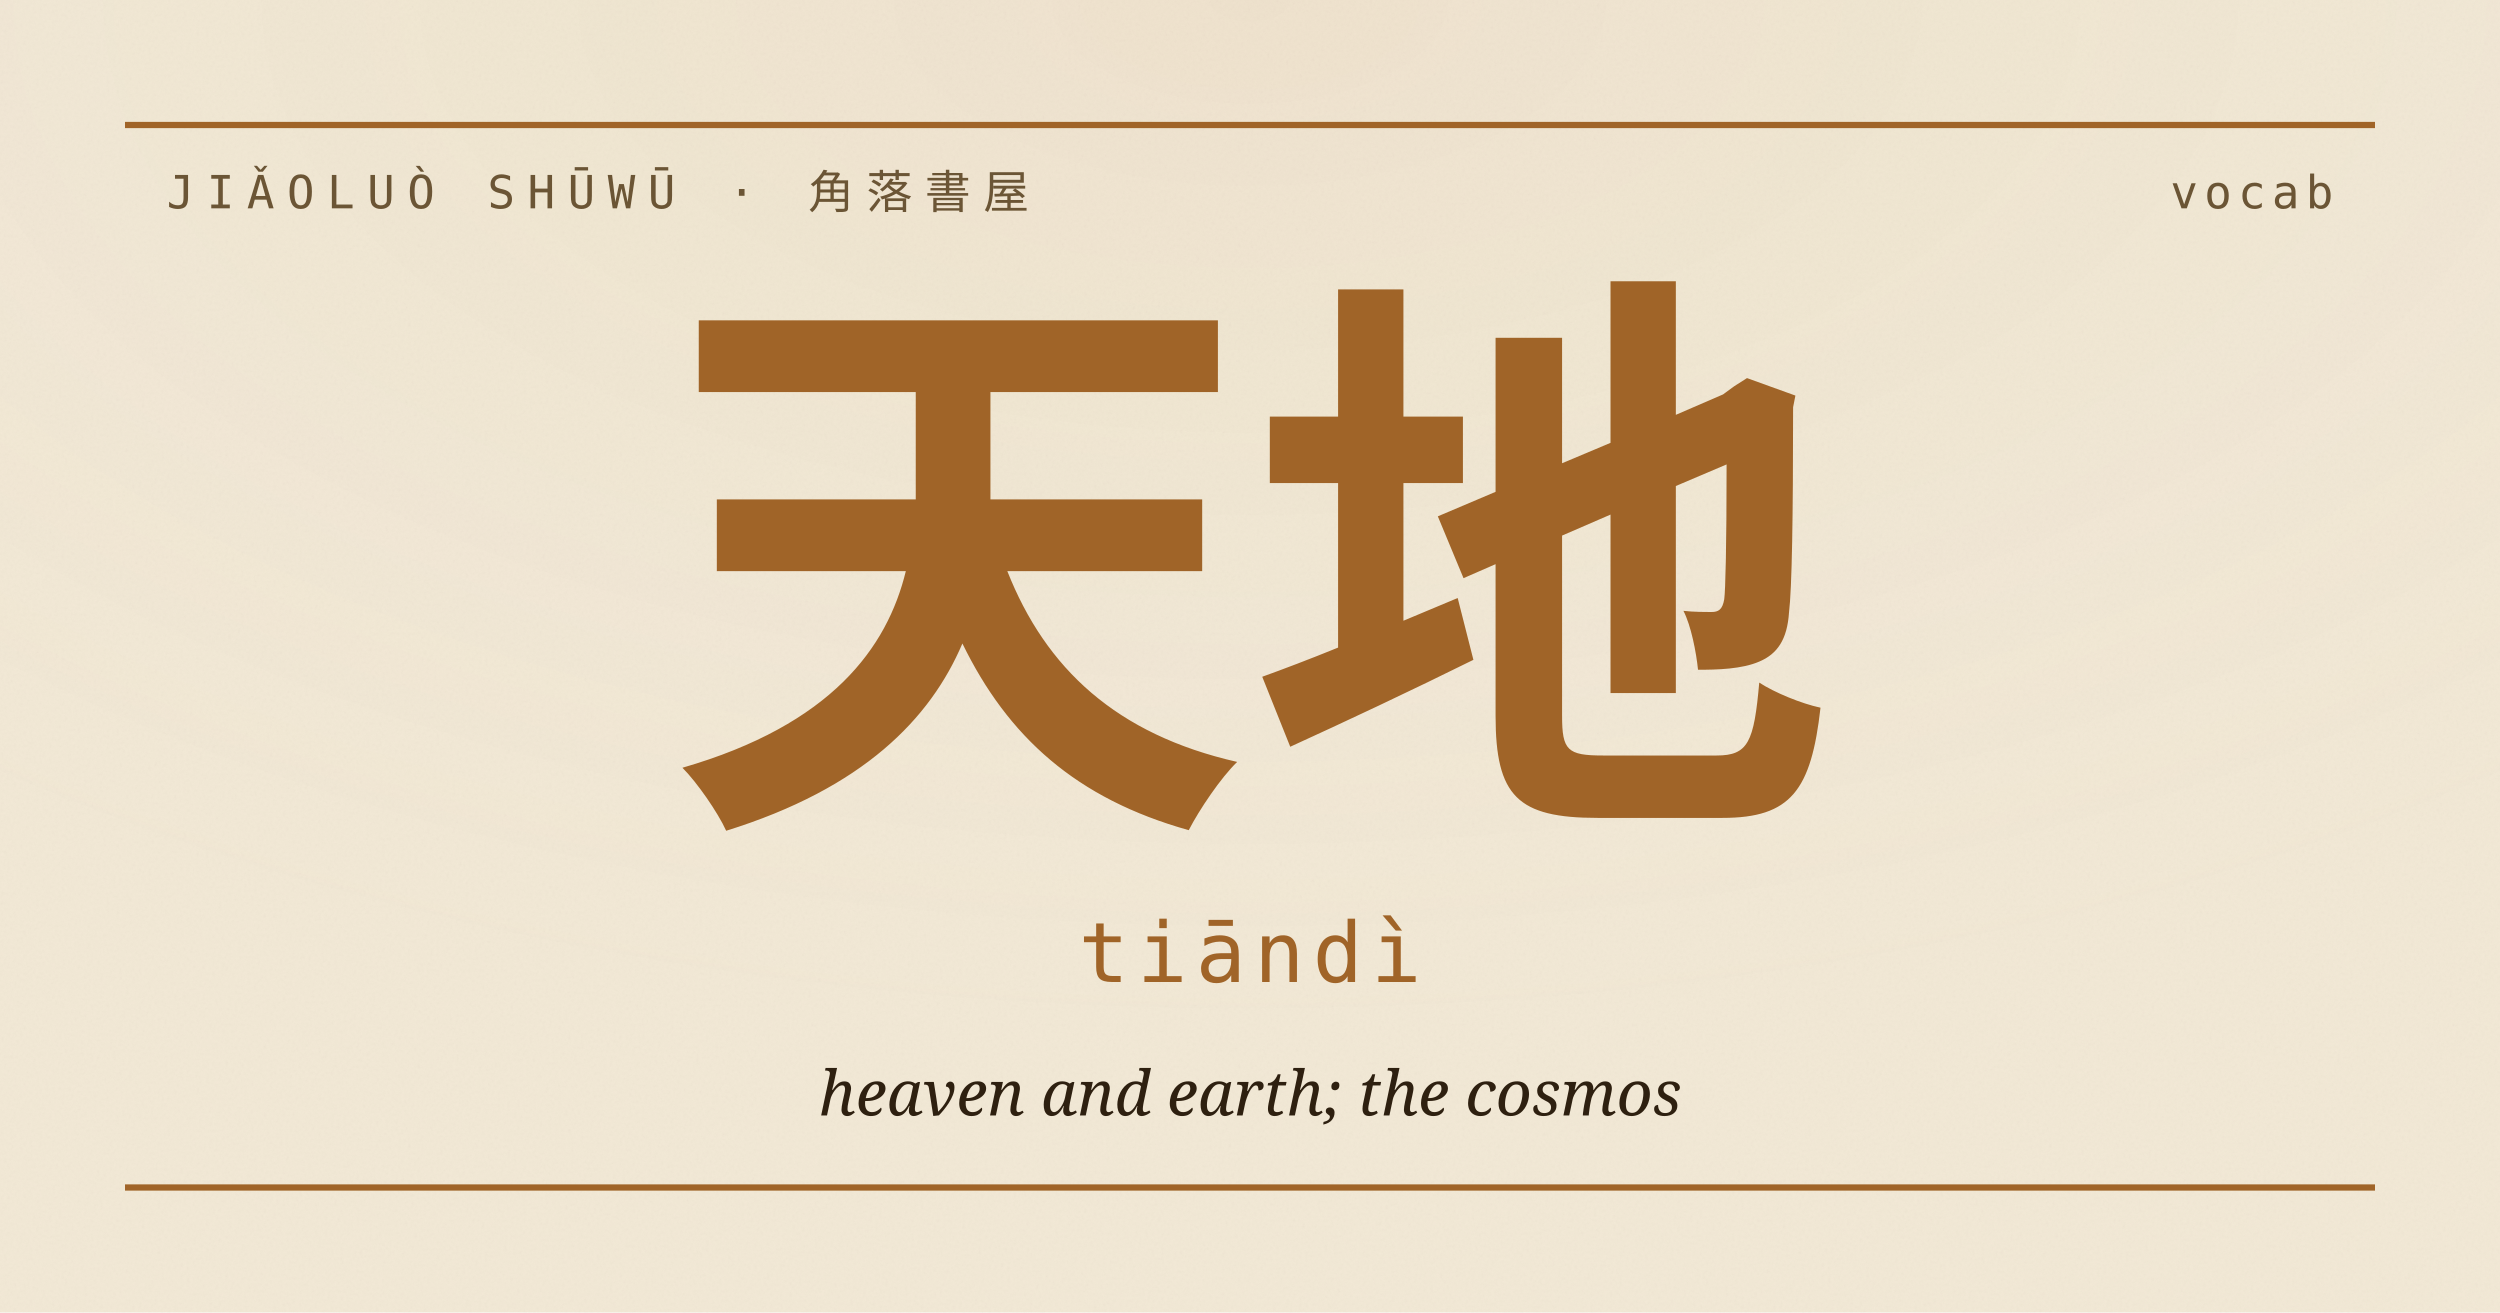
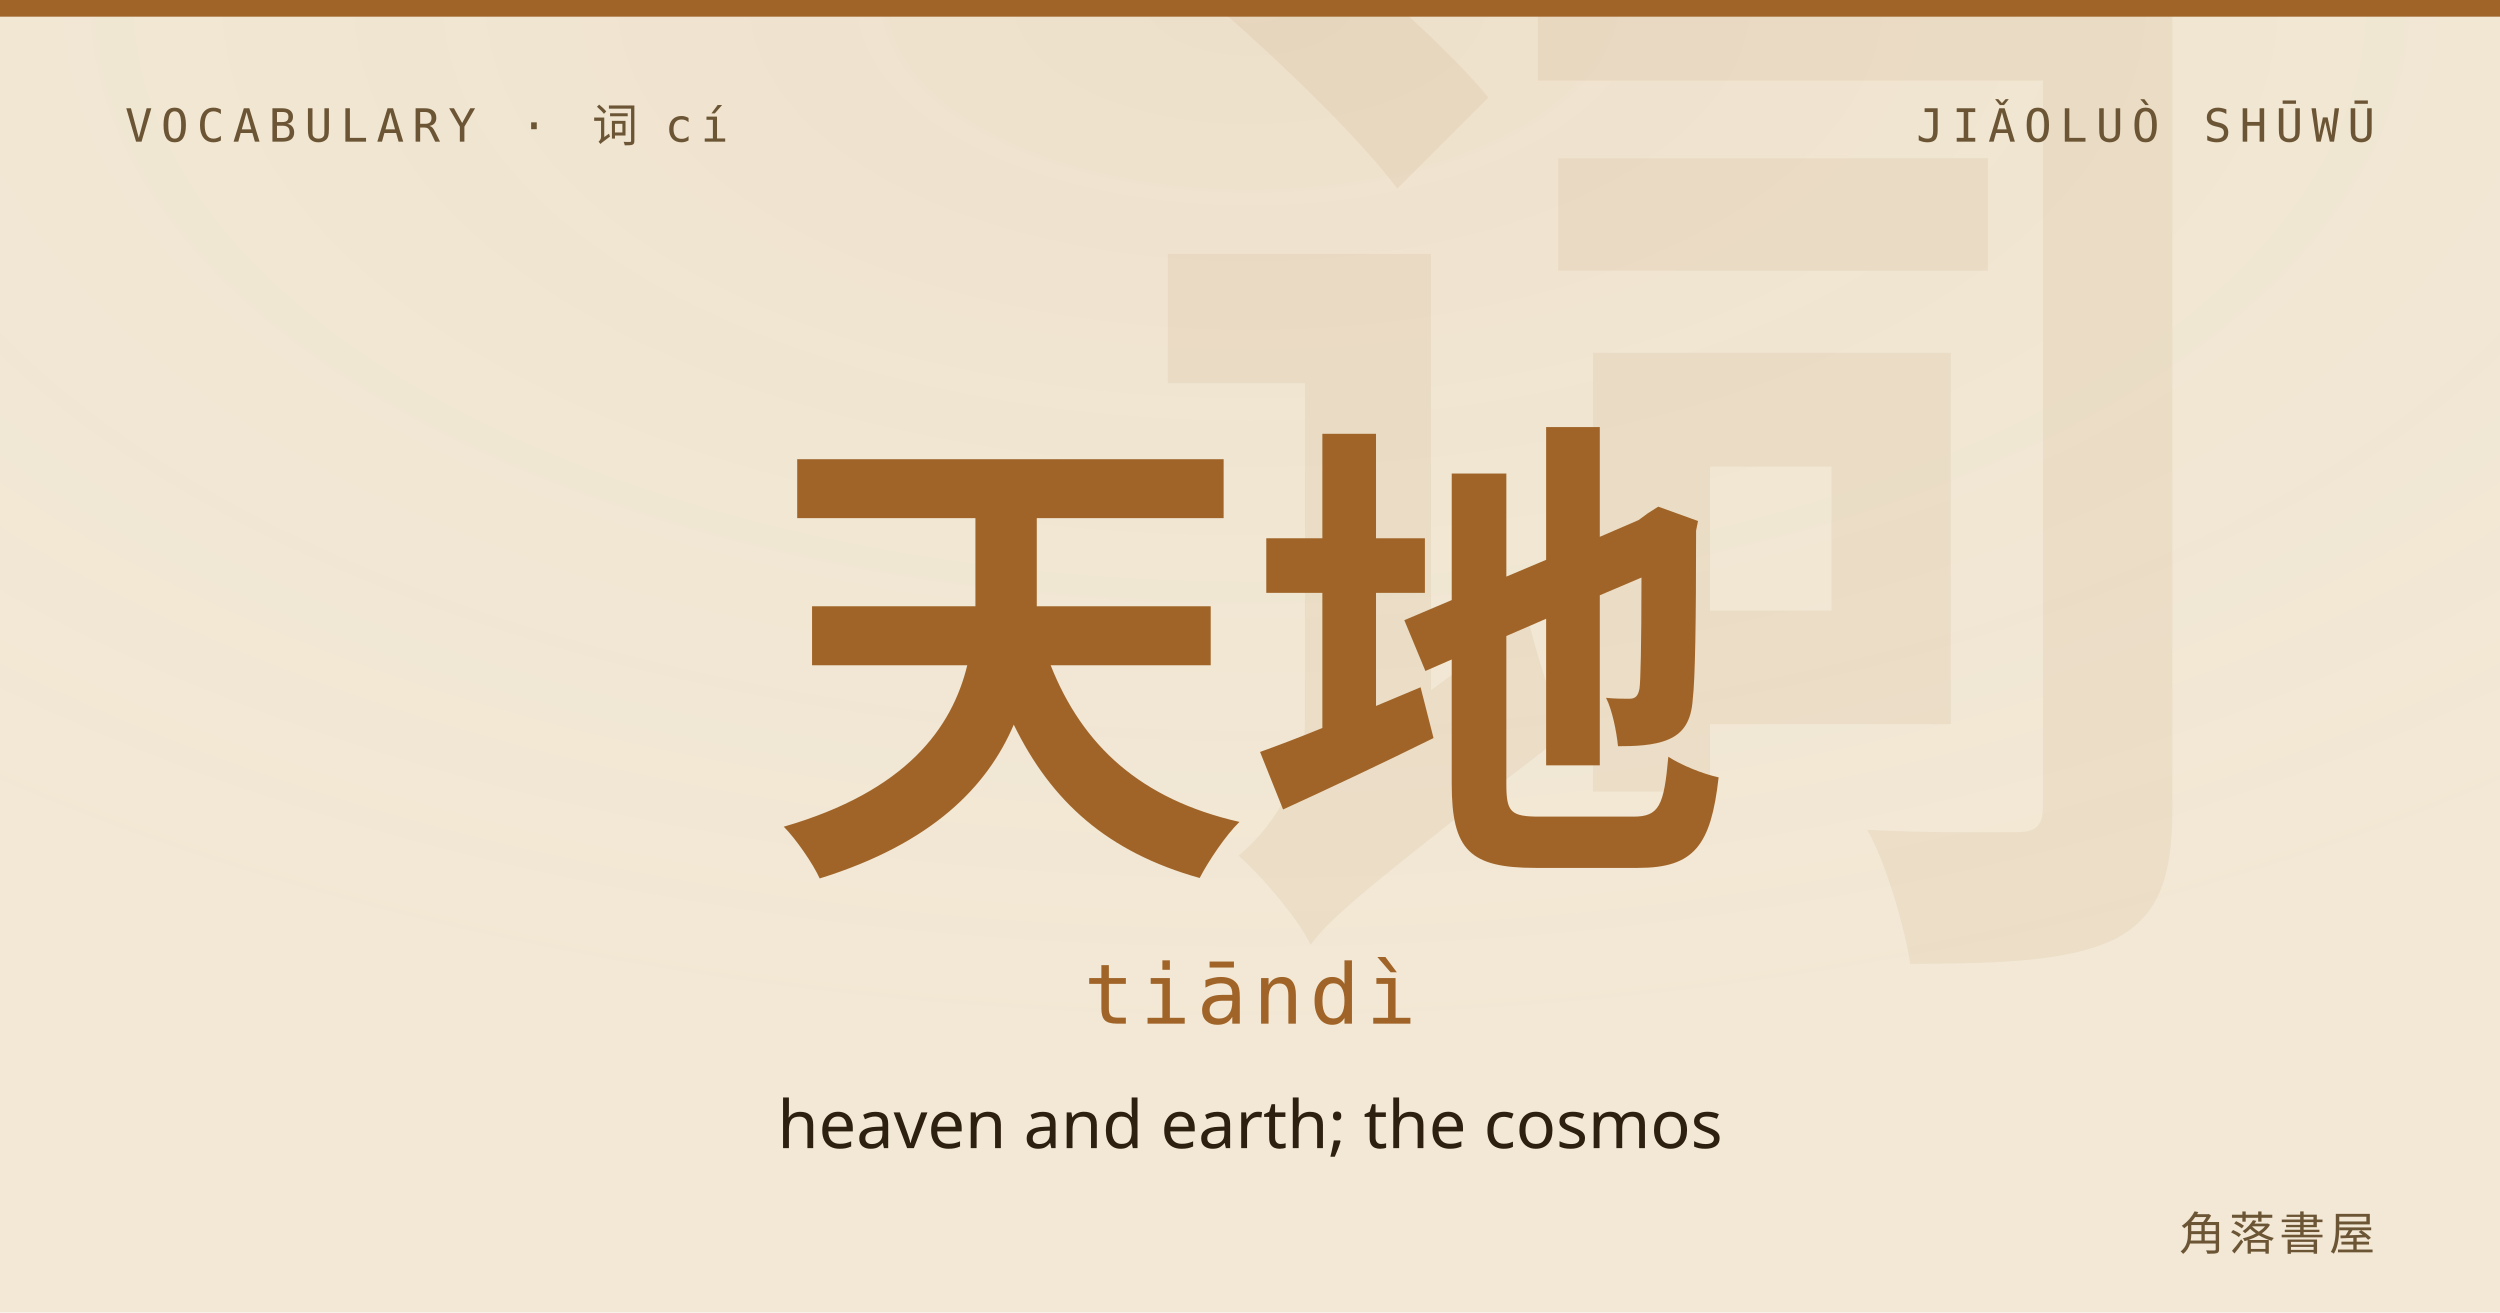
<svg xmlns="http://www.w3.org/2000/svg" viewBox="0 0 1200 630" width="1200" height="630">
  <defs>
-     <filter id="paper">
-       <feTurbulence type="fractalNoise" baseFrequency="0.65" numOctaves="5" stitchTiles="stitch" />
-       <feColorMatrix type="saturate" values="0" />
-     </filter>
    <radialGradient id="vignette" cx="50%" cy="0%" r="80%">
-       <stop offset="0%" stop-color="#a06428" stop-opacity="0.05" />
+       <stop offset="0%" stop-color="#a06428" stop-opacity="0.06" />
      <stop offset="100%" stop-color="#f2e8d5" stop-opacity="0" />
    </radialGradient>
  </defs>
  <rect width="1200" height="630" fill="#f2e8d5" />
  <rect width="1200" height="630" fill="url(#vignette)" />
-   <rect width="1200" height="630" filter="url(#paper)" opacity="0.06" />
-   <line x1="60" y1="60" x2="1140" y2="60" stroke="#a06428" stroke-width="3" />
-   <line x1="60" y1="570" x2="1140" y2="570" stroke="#a06428" stroke-width="3" />
-   <text x="80" y="100" font-family="Inconsolata, monospace" font-size="22" letter-spacing="6" fill="#6b5535" text-transform="uppercase">JIǍOLUÒ SHŪWŪ · 角落書屋</text>
-   <text x="1120" y="100" font-family="Inconsolata, monospace" font-size="22" letter-spacing="3" fill="#6b5535" text-anchor="end">vocab</text>
-   <text x="600" y="275" font-family="Noto Serif SC, serif" font-size="280" font-weight="700" fill="#a06428" text-anchor="middle" dominant-baseline="middle">天地</text>
-   <text x="600" y="460" font-family="Inconsolata, monospace" font-size="40" letter-spacing="4" fill="#a06428" text-anchor="middle" dominant-baseline="middle">tiāndì</text>
-   <text x="600" y="525" font-family="EB Garamond, Georgia, serif" font-style="italic" font-size="30" fill="#2e2010" text-anchor="middle" dominant-baseline="middle">heaven and earth; the cosmos</text>
+   <rect x="0" y="0" width="1200" height="8" fill="#a06428" />
+   <text x="1080" y="225" font-family="Noto Serif SC" font-size="540" font-weight="700" fill="#a06428" opacity="0.08" text-anchor="end" dominant-baseline="middle">词</text>
+   <text x="60" y="68" font-family="Inconsolata" font-size="22" letter-spacing="4" fill="#6b5535">VOCABULARY · 词 cí</text>
+   <text x="1140" y="68" font-family="Inconsolata" font-size="22" letter-spacing="4" fill="#6b5535" text-anchor="end">JIǍOLUÒ SHŪWŪ</text>
+   <text x="600" y="320" font-family="Noto Serif SC" font-size="230" font-weight="700" fill="#a06428" text-anchor="middle" dominant-baseline="middle">天地</text>
+   <text x="600" y="480" font-family="Inconsolata" font-size="40" letter-spacing="3" fill="#a06428" text-anchor="middle" dominant-baseline="middle">tiāndì</text>
+   <text x="600" y="540" font-family="EB Garamond" font-size="32" fill="#2e2010" text-anchor="middle" dominant-baseline="middle">heaven and earth; the cosmos</text>
+   <text x="1140" y="600" font-family="Noto Serif SC" font-size="22" letter-spacing="2" fill="#6b5535" text-anchor="end">角落書屋</text>
</svg>
